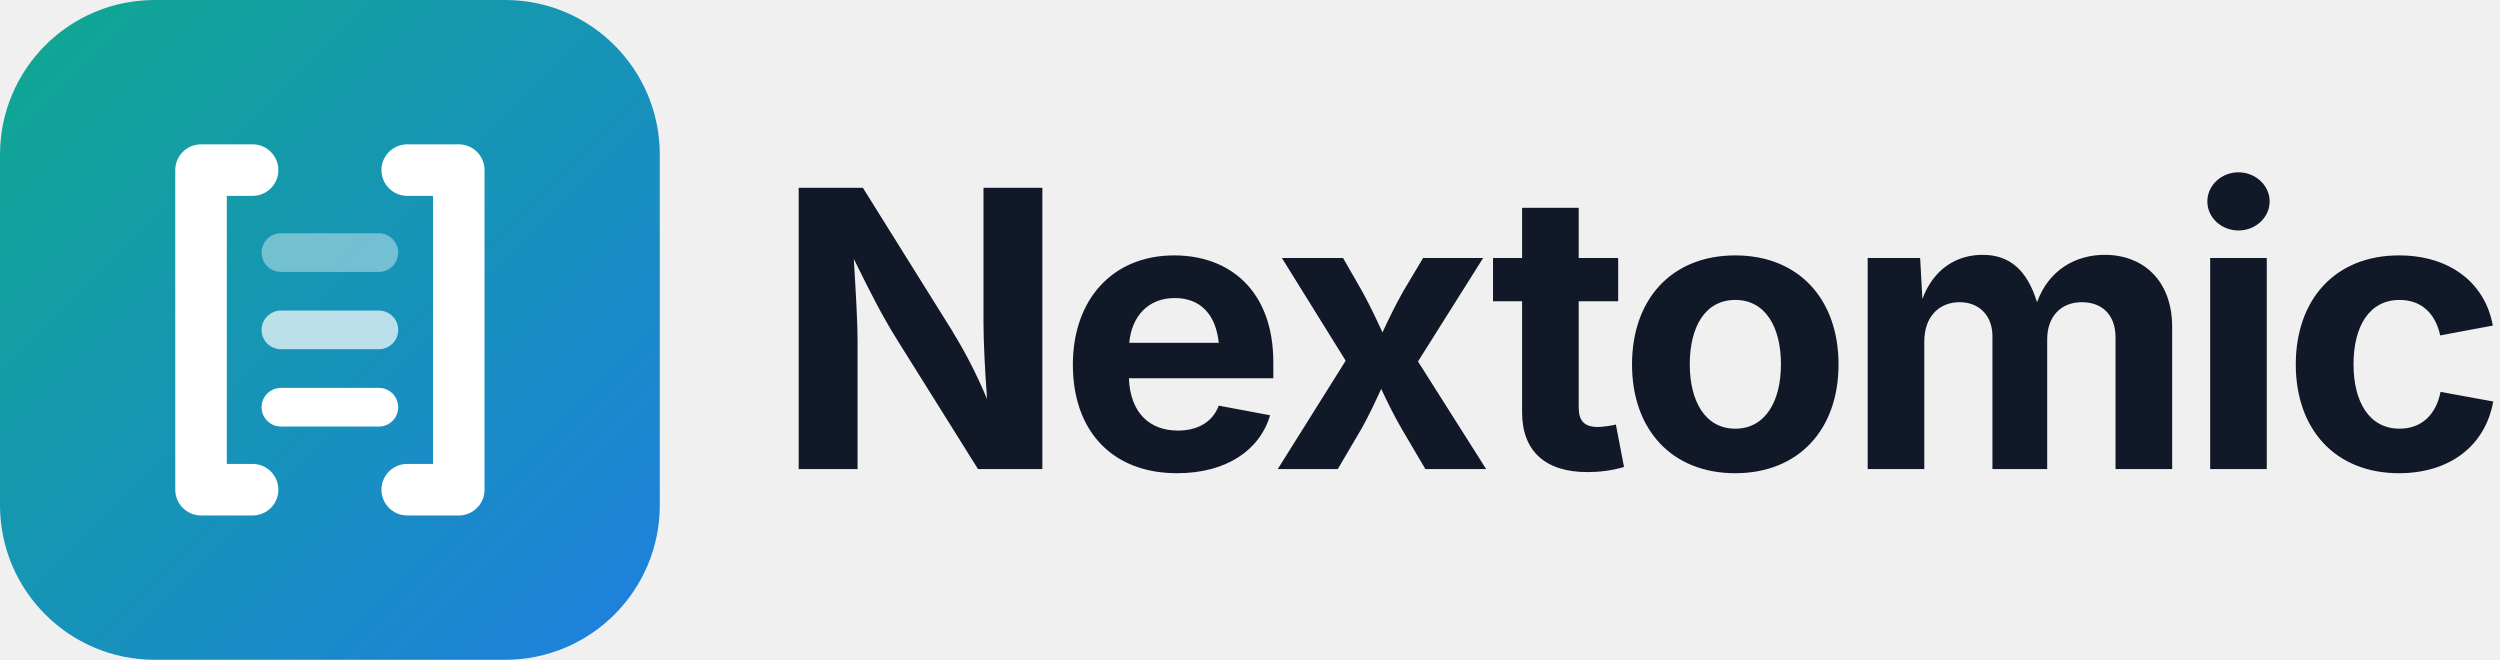
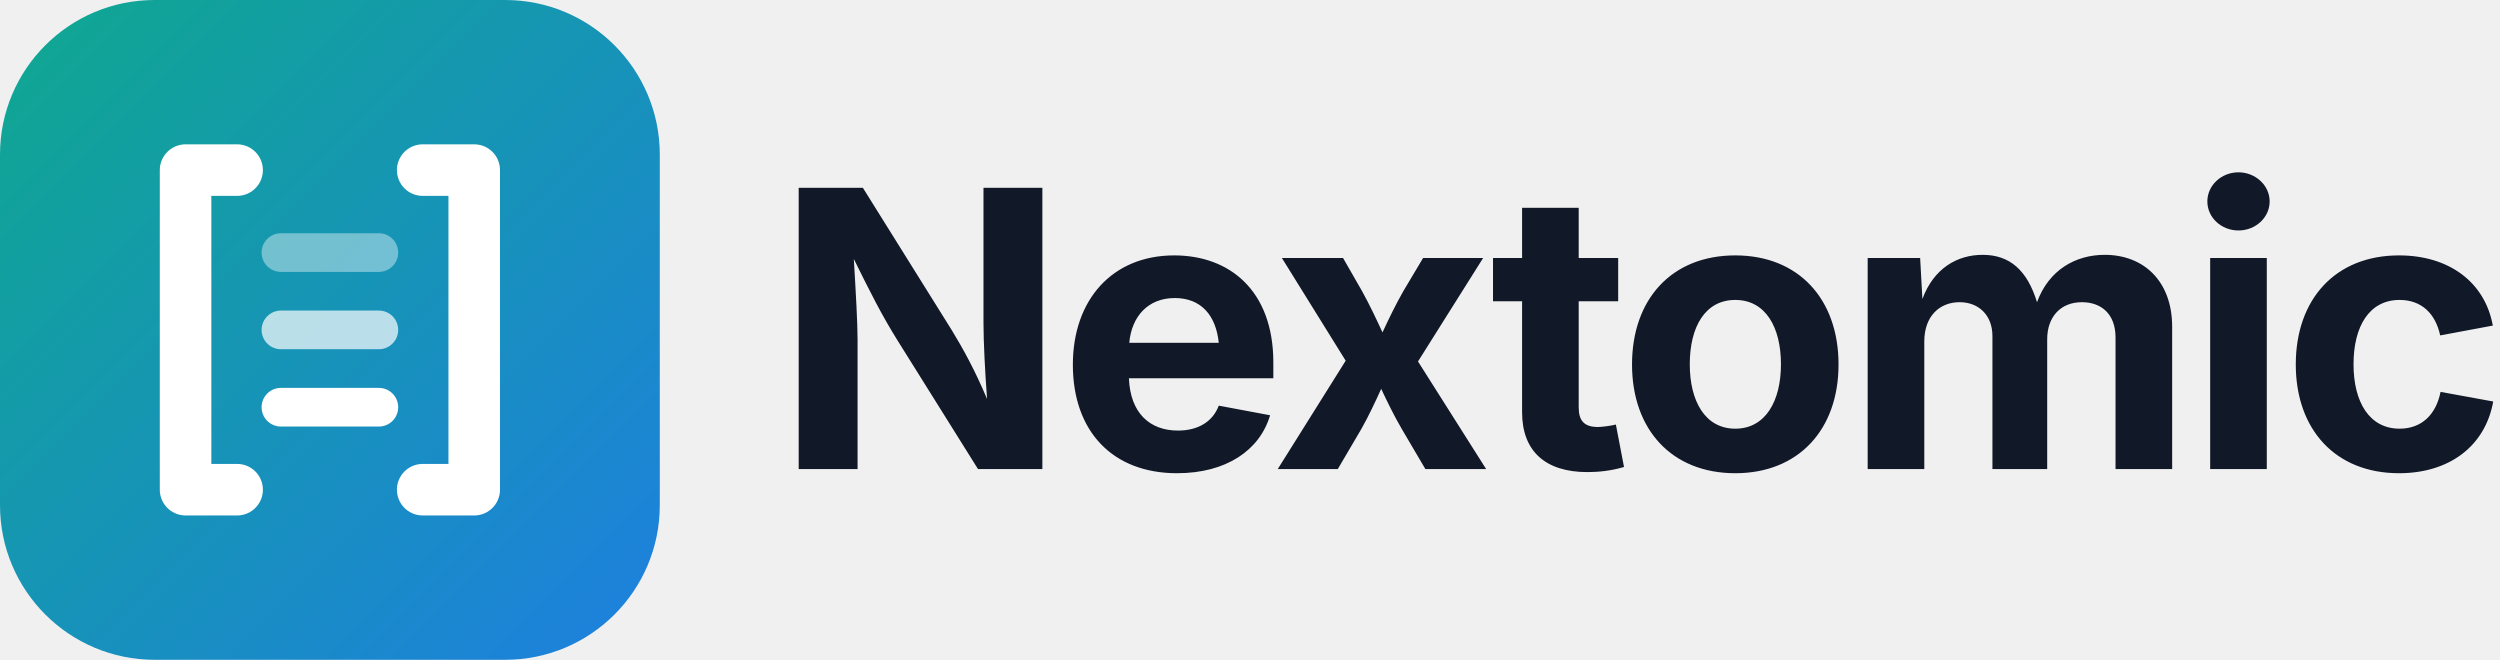
<svg xmlns="http://www.w3.org/2000/svg" viewBox="0 0 970 256" role="img" aria-label="Nextomic">
  <style>
    .word { fill: #111827; font: 700 150px "Inter", "SF Pro Display", "Helvetica Neue", Arial, sans-serif; letter-spacing: -4px; }
    @media (prefers-color-scheme: dark) { .word { fill: #F3F4F6; } }
  </style>
  <defs>
    <linearGradient id="nt-bg" x1="0" y1="0" x2="1" y2="1">
      <stop offset="0" stop-color="#0FA88F" />
      <stop offset="1" stop-color="#1E7FE0" />
    </linearGradient>
  </defs>
  <rect width="256" height="256" rx="60" fill="url(#nt-bg)" />
  <g fill="none" stroke="#fff" stroke-width="20" stroke-linecap="round" stroke-linejoin="round">
-     <path d="M98 66 H 78 V 190 H 98" />
-     <path d="M158 66 H 178 V 190 H 158" />
+     <path d="M92 66 H 72 V 190 H 92" />
+     <path d="M164 66 H 184 V 190 H 164" />
  </g>
  <g fill="#fff">
    <rect x="101.5" y="90.5" width="53" height="15" rx="7.5" opacity="0.4" />
    <rect x="101.5" y="120.5" width="53" height="15" rx="7.5" opacity="0.7" />
    <rect x="101.5" y="150.5" width="53" height="15" rx="7.5" />
  </g>
  <text class="word" x="300" y="182">Nextomic</text>
</svg>
